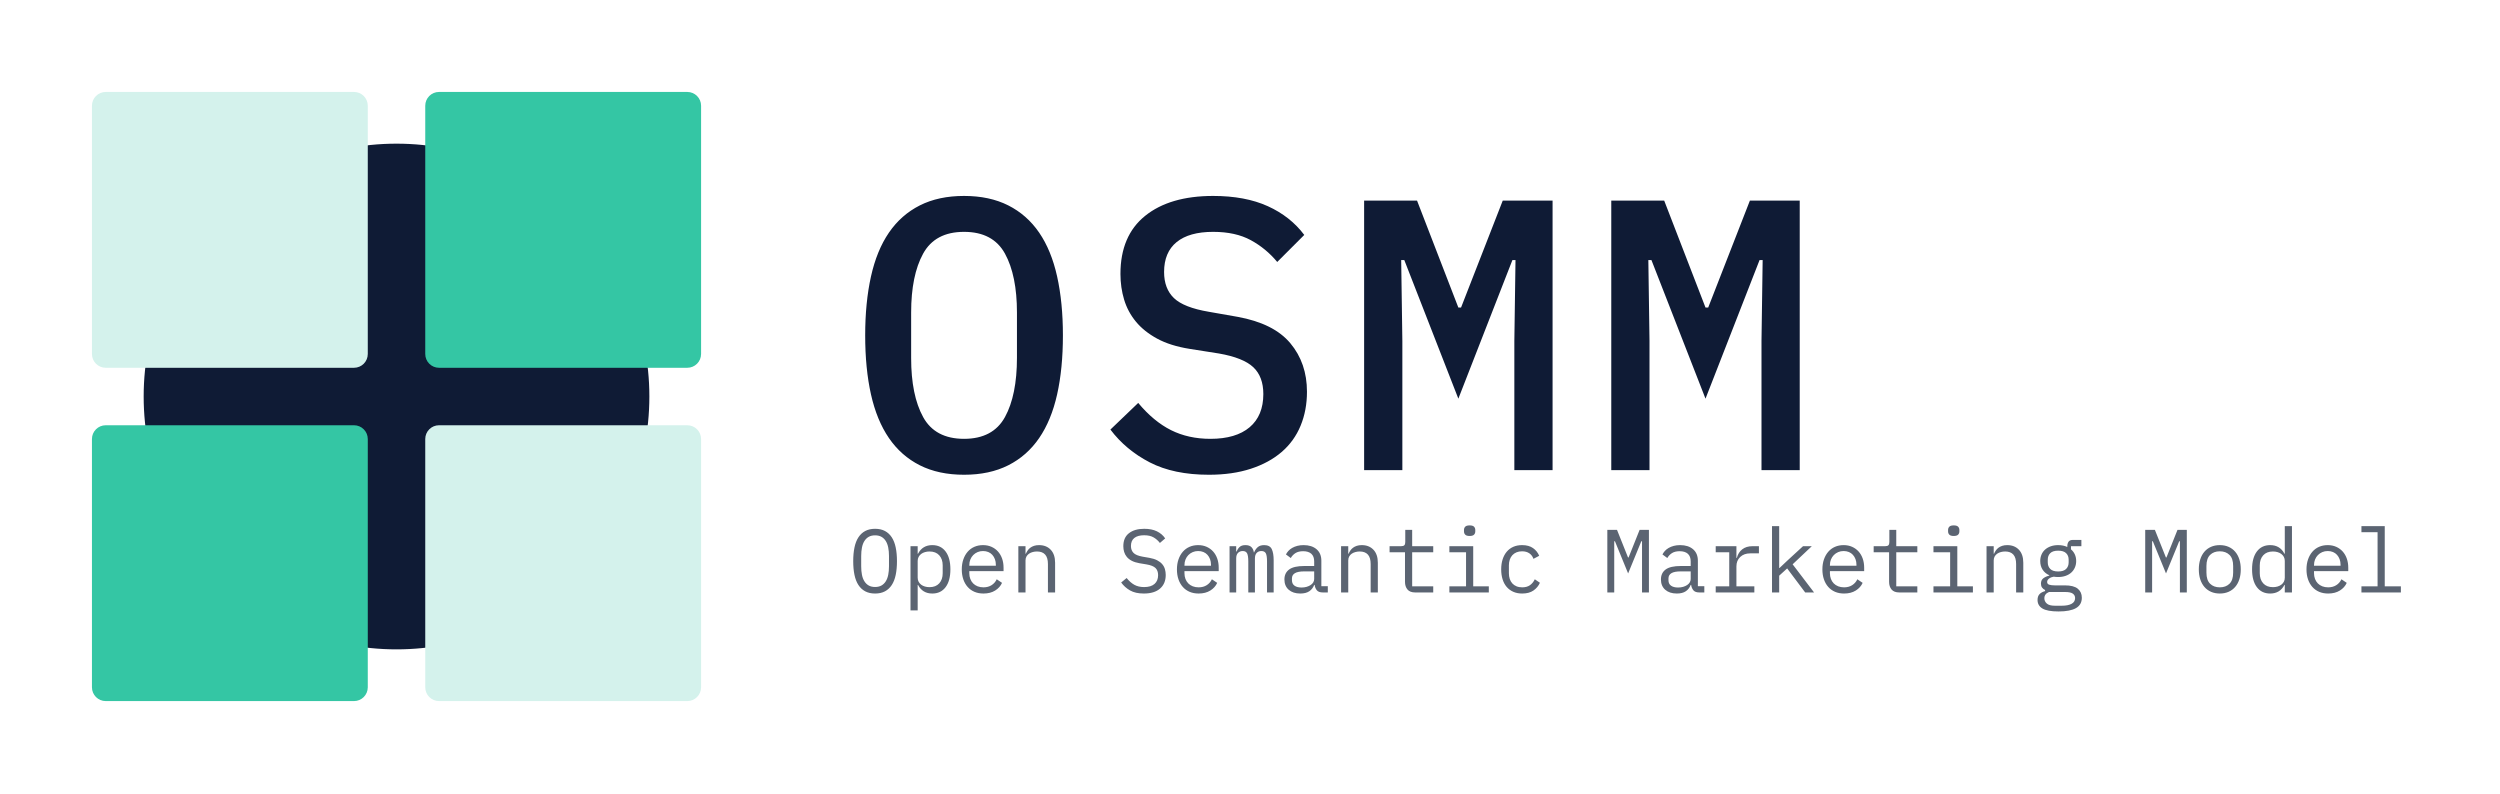
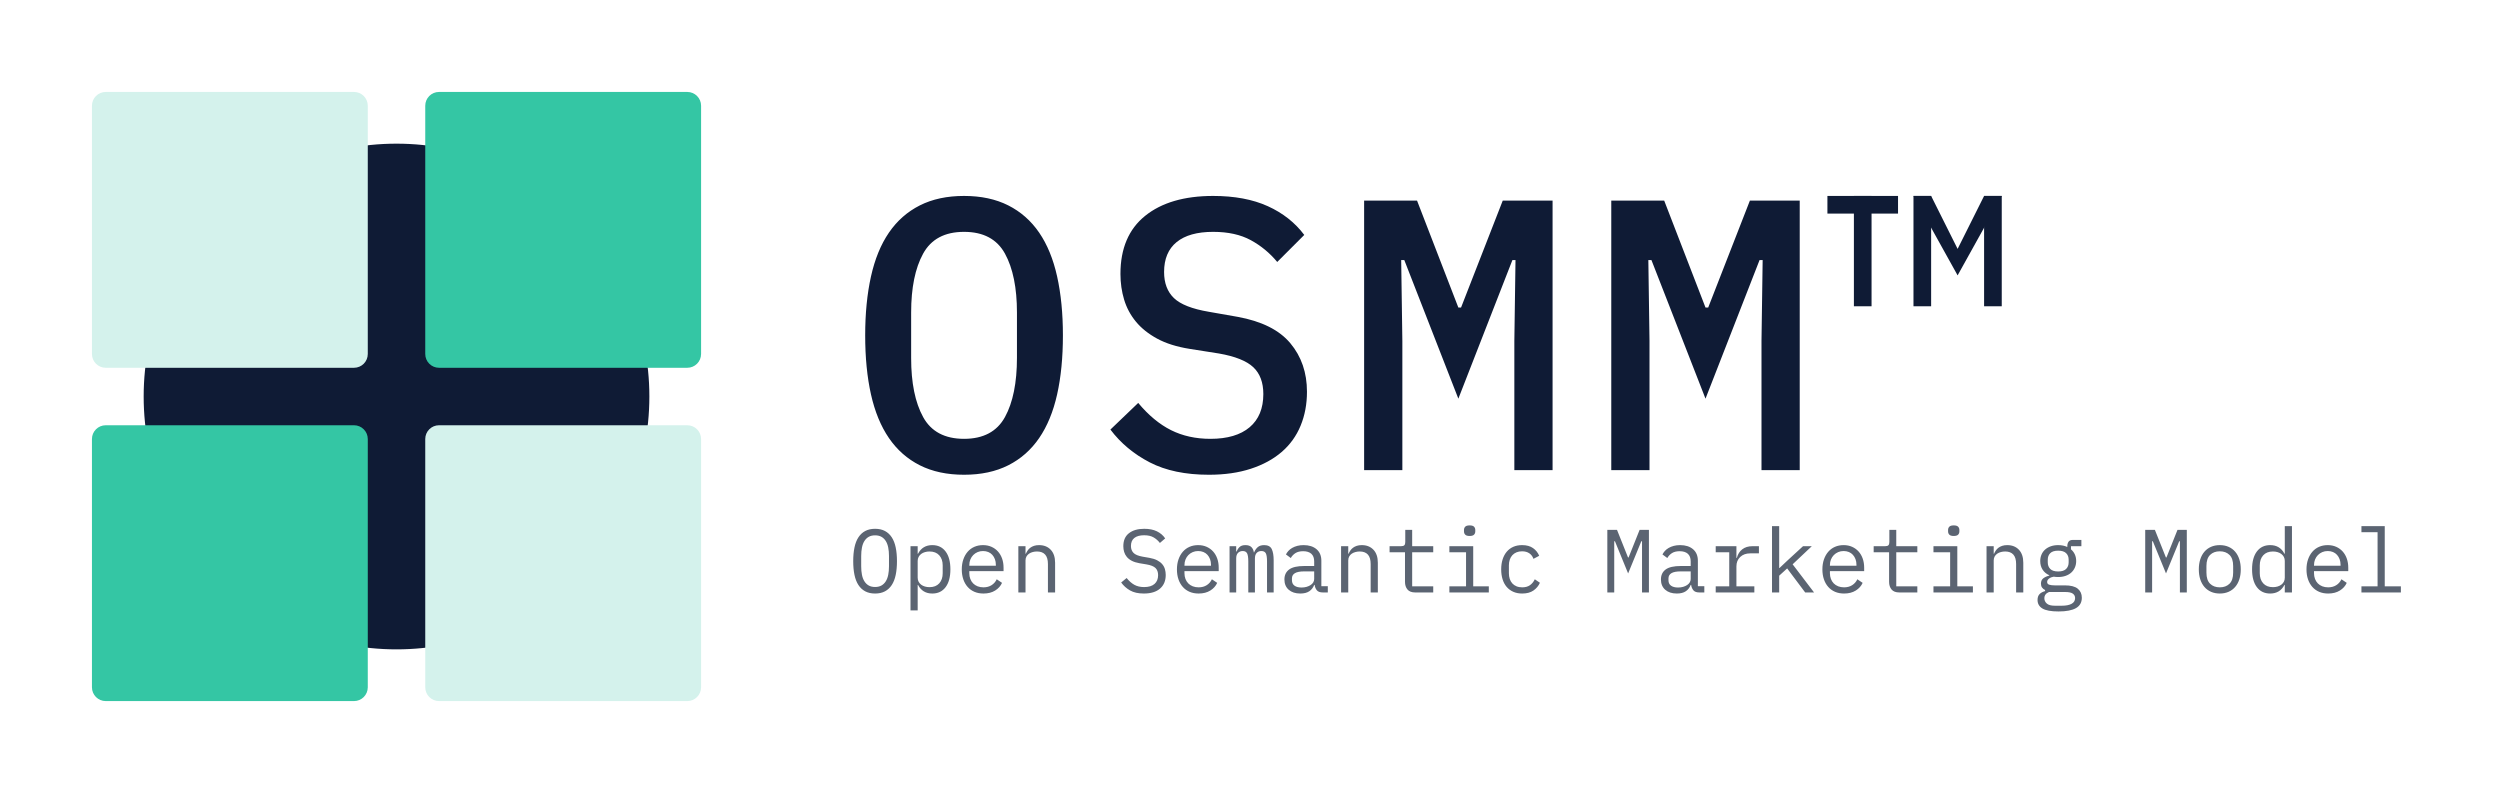
- <svg xmlns="http://www.w3.org/2000/svg" viewBox="0 0 1087.6 345" role="img" aria-label="OSMM — Open Semantic Marketing Model">
+ <svg xmlns="http://www.w3.org/2000/svg" viewBox="0 0 1087.6 345" role="img" aria-label="OSMM™ — Open Semantic Marketing Model">
  <circle cx="172.5" cy="172.5" r="110.0" fill="#0f1b35" />
  <rect x="40" y="40" width="120" height="120" rx="6" fill="#d4f2ec" />
  <rect x="185" y="40" width="120" height="120" rx="6" fill="#34c6a4" />
  <rect x="40" y="185" width="120" height="120" rx="6" fill="#34c6a4" />
  <rect x="185" y="185" width="120" height="120" rx="6" fill="#d4f2ec" />
  <g transform="translate(369,204.52)">
    <path d="M50.4 2.016Q39.312 2.016 31.164 -2.1Q23.016 -6.216 17.724 -13.944Q12.432 -21.672 9.912 -32.928Q7.392 -44.184 7.392 -58.632Q7.392 -72.912 9.912 -84.252Q12.432 -95.592 17.724 -103.32Q23.016 -111.048 31.164 -115.164Q39.312 -119.28 50.4 -119.28Q61.488 -119.28 69.636 -115.164Q77.784 -111.048 83.076 -103.32Q88.368 -95.592 90.888 -84.252Q93.408 -72.912 93.408 -58.632Q93.408 -44.184 90.888 -32.928Q88.368 -21.672 83.076 -13.944Q77.784 -6.216 69.636 -2.1Q61.488 2.016 50.4 2.016ZM50.4 -13.608Q63 -13.608 68.208 -23.1Q73.416 -32.592 73.416 -48.888V-68.544Q73.416 -84.672 68.208 -94.164Q63 -103.656 50.4 -103.656Q37.8 -103.656 32.592 -94.164Q27.384 -84.672 27.384 -68.544V-48.72Q27.384 -32.592 32.592 -23.1Q37.8 -13.608 50.4 -13.608Z M156.912 2.016Q141.624 2.016 131.208 -3.36Q120.792 -8.736 114.072 -17.64L126.168 -29.232Q132.888 -21.168 140.448 -17.388Q148.008 -13.608 157.584 -13.608Q168.672 -13.608 174.636 -18.648Q180.6 -23.688 180.6 -33.096Q180.6 -40.656 176.232 -44.772Q171.864 -48.888 161.28 -50.736L148.512 -52.752Q140.112 -54.096 134.4 -57.204Q128.688 -60.312 125.16 -64.596Q121.632 -68.88 120.036 -74.172Q118.44 -79.464 118.44 -85.344Q118.44 -101.976 129.192 -110.628Q139.944 -119.28 158.76 -119.28Q172.704 -119.28 182.532 -114.828Q192.36 -110.376 198.408 -102.312L186.648 -90.552Q181.776 -96.432 175.14 -100.044Q168.504 -103.656 158.76 -103.656Q148.344 -103.656 142.884 -99.204Q137.424 -94.752 137.424 -86.184Q137.424 -78.96 141.708 -74.844Q145.992 -70.728 156.912 -68.88L169.344 -66.696Q185.136 -63.84 192.36 -55.188Q199.584 -46.536 199.584 -34.104Q199.584 -26.04 196.812 -19.32Q194.04 -12.6 188.58 -7.896Q183.12 -3.192 175.14 -0.588Q167.16 2.016 156.912 2.016Z M289.8 -56.112 290.304 -91.392H288.96L265.44 -31.08L241.92 -91.392H240.576L241.08 -56.112V0.0H224.448V-117.264H247.464L265.44 -70.728H266.616L284.76 -117.264H306.432V0.0H289.8Z M397.32 -56.112 397.824 -91.392H396.48L372.96 -31.08L349.44 -91.392H348.096L348.6 -56.112V0.0H331.968V-117.264H354.984L372.96 -70.728H374.136L392.28 -117.264H413.952V0.0H397.32Z" fill="#0f1b35" />
  </g>
  <g transform="translate(369,257.74)">
    <path d="M11.7 0.468Q9.204 0.468 7.41 -0.488Q5.616 -1.443 4.446 -3.237Q3.276 -5.031 2.73 -7.644Q2.184 -10.257 2.184 -13.611Q2.184 -16.926 2.73 -19.558Q3.276 -22.191 4.446 -23.985Q5.616 -25.779 7.41 -26.735Q9.204 -27.69 11.7 -27.69Q14.196 -27.69 15.99 -26.735Q17.784 -25.779 18.954 -23.985Q20.124 -22.191 20.67 -19.558Q21.216 -16.926 21.216 -13.611Q21.216 -10.257 20.67 -7.644Q20.124 -5.031 18.954 -3.237Q17.784 -1.443 15.99 -0.488Q14.196 0.468 11.7 0.468ZM11.7 -2.379Q13.338 -2.379 14.469 -3.022Q15.6 -3.666 16.341 -4.836Q17.082 -6.006 17.413 -7.663Q17.745 -9.321 17.745 -11.388V-15.834Q17.745 -17.862 17.413 -19.539Q17.082 -21.216 16.341 -22.386Q15.6 -23.556 14.469 -24.2Q13.338 -24.843 11.7 -24.843Q10.062 -24.843 8.931 -24.2Q7.8 -23.556 7.059 -22.386Q6.318 -21.216 5.986 -19.539Q5.655 -17.862 5.655 -15.834V-11.388Q5.655 -9.321 5.986 -7.663Q6.318 -6.006 7.059 -4.836Q7.8 -3.666 8.931 -3.022Q10.062 -2.379 11.7 -2.379Z M27.105 -20.124H30.225V-16.848H30.381Q32.331 -20.592 36.582 -20.592Q40.287 -20.592 42.373 -17.823Q44.46 -15.054 44.46 -10.062Q44.46 -5.07 42.373 -2.301Q40.287 0.468 36.582 0.468Q32.331 0.468 30.381 -3.276H30.225V7.8H27.105ZM35.373 -2.301Q38.103 -2.301 39.604 -3.958Q41.106 -5.616 41.106 -8.346V-11.778Q41.106 -14.508 39.604 -16.166Q38.103 -17.823 35.373 -17.823Q34.32 -17.823 33.384 -17.55Q32.448 -17.277 31.746 -16.751Q31.044 -16.224 30.634 -15.463Q30.225 -14.703 30.225 -13.689V-6.435Q30.225 -5.421 30.634 -4.66Q31.044 -3.9 31.746 -3.373Q32.448 -2.847 33.384 -2.574Q34.32 -2.301 35.373 -2.301Z M58.851 0.468Q56.667 0.468 54.931 -0.273Q53.196 -1.014 51.968 -2.398Q50.739 -3.783 50.076 -5.713Q49.413 -7.644 49.413 -10.023Q49.413 -12.441 50.096 -14.391Q50.778 -16.341 51.987 -17.726Q53.196 -19.11 54.892 -19.851Q56.589 -20.592 58.656 -20.592Q60.684 -20.592 62.341 -19.851Q63.999 -19.11 65.169 -17.803Q66.339 -16.497 66.963 -14.703Q67.587 -12.909 67.587 -10.764V-9.282H52.689V-8.346Q52.689 -7.02 53.118 -5.889Q53.547 -4.758 54.346 -3.939Q55.146 -3.12 56.296 -2.671Q57.447 -2.223 58.851 -2.223Q60.879 -2.223 62.361 -3.159Q63.843 -4.095 64.623 -5.733L66.924 -4.173Q66.027 -2.145 63.941 -0.839Q61.854 0.468 58.851 0.468ZM58.656 -18.018Q57.369 -18.018 56.277 -17.55Q55.185 -17.082 54.385 -16.263Q53.586 -15.444 53.138 -14.332Q52.689 -13.221 52.689 -11.895V-11.622H64.233V-12.051Q64.233 -13.377 63.824 -14.469Q63.414 -15.561 62.692 -16.361Q61.971 -17.16 60.938 -17.589Q59.904 -18.018 58.656 -18.018Z M74.022 0.0V-20.124H77.142V-16.848H77.298Q77.61 -17.589 78.078 -18.271Q78.546 -18.954 79.228 -19.461Q79.911 -19.968 80.847 -20.28Q81.783 -20.592 83.031 -20.592Q86.19 -20.592 88.101 -18.584Q90.012 -16.575 90.012 -12.909V0.0H86.892V-12.363Q86.892 -15.132 85.683 -16.477Q84.474 -17.823 82.134 -17.823Q81.198 -17.823 80.301 -17.589Q79.404 -17.355 78.702 -16.887Q78 -16.419 77.571 -15.678Q77.142 -14.937 77.142 -13.962V0.0Z M128.622 0.468Q124.956 0.468 122.616 -0.877Q120.276 -2.223 118.755 -4.329L121.134 -6.279Q122.733 -4.29 124.507 -3.315Q126.282 -2.34 128.739 -2.34Q131.703 -2.34 133.263 -3.705Q134.823 -5.07 134.823 -7.527Q134.823 -9.516 133.692 -10.628Q132.561 -11.739 129.753 -12.207L126.711 -12.714Q124.722 -13.065 123.376 -13.767Q122.031 -14.469 121.212 -15.463Q120.393 -16.458 120.042 -17.648Q119.691 -18.837 119.691 -20.124Q119.691 -23.868 122.148 -25.779Q124.605 -27.69 128.778 -27.69Q132.054 -27.69 134.296 -26.598Q136.539 -25.506 137.904 -23.517L135.603 -21.528Q134.472 -23.01 132.873 -23.946Q131.274 -24.882 128.739 -24.882Q125.97 -24.882 124.488 -23.712Q123.006 -22.542 123.006 -20.202Q123.006 -18.369 124.118 -17.218Q125.229 -16.068 128.115 -15.561L131.04 -15.054Q133.029 -14.703 134.394 -14.001Q135.759 -13.299 136.598 -12.324Q137.436 -11.349 137.787 -10.14Q138.138 -8.931 138.138 -7.605Q138.138 -3.822 135.661 -1.677Q133.185 0.468 128.622 0.468Z M152.451 0.468Q150.267 0.468 148.531 -0.273Q146.796 -1.014 145.567 -2.398Q144.339 -3.783 143.676 -5.713Q143.013 -7.644 143.013 -10.023Q143.013 -12.441 143.696 -14.391Q144.378 -16.341 145.587 -17.726Q146.796 -19.11 148.493 -19.851Q150.189 -20.592 152.256 -20.592Q154.284 -20.592 155.942 -19.851Q157.599 -19.11 158.769 -17.803Q159.939 -16.497 160.563 -14.703Q161.187 -12.909 161.187 -10.764V-9.282H146.289V-8.346Q146.289 -7.02 146.718 -5.889Q147.147 -4.758 147.947 -3.939Q148.746 -3.12 149.897 -2.671Q151.047 -2.223 152.451 -2.223Q154.479 -2.223 155.961 -3.159Q157.443 -4.095 158.223 -5.733L160.524 -4.173Q159.627 -2.145 157.541 -0.839Q155.454 0.468 152.451 0.468ZM152.256 -18.018Q150.969 -18.018 149.877 -17.55Q148.785 -17.082 147.986 -16.263Q147.186 -15.444 146.738 -14.332Q146.289 -13.221 146.289 -11.895V-11.622H157.833V-12.051Q157.833 -13.377 157.423 -14.469Q157.014 -15.561 156.293 -16.361Q155.571 -17.16 154.538 -17.589Q153.504 -18.018 152.256 -18.018Z M165.906 0.0V-20.124H168.792V-17.784H168.948Q169.416 -18.954 170.274 -19.773Q171.132 -20.592 172.809 -20.592Q174.564 -20.592 175.422 -19.715Q176.28 -18.837 176.475 -17.433H176.592Q177.138 -18.798 178.152 -19.695Q179.166 -20.592 180.96 -20.592Q183.417 -20.592 184.256 -18.876Q185.094 -17.16 185.094 -13.962V0.0H182.208V-13.455Q182.208 -16.029 181.682 -17.023Q181.155 -18.018 179.751 -18.018Q178.503 -18.018 177.723 -17.218Q176.943 -16.419 176.943 -14.781V0.0H174.057V-13.455Q174.057 -16.029 173.531 -17.023Q173.004 -18.018 171.639 -18.018Q170.391 -18.018 169.591 -17.218Q168.792 -16.419 168.792 -14.781V0.0Z M206.505 0.0Q204.672 0.0 203.892 -0.936Q203.112 -1.872 202.917 -3.276H202.722Q202.059 -1.521 200.597 -0.526Q199.134 0.468 196.677 0.468Q193.518 0.468 191.646 -1.17Q189.774 -2.808 189.774 -5.655Q189.774 -8.463 191.822 -9.984Q193.869 -11.505 198.432 -11.505H202.722V-13.494Q202.722 -15.717 201.474 -16.829Q200.226 -17.94 197.925 -17.94Q195.897 -17.94 194.61 -17.141Q193.323 -16.341 192.543 -14.976L190.437 -16.536Q190.827 -17.316 191.49 -18.057Q192.153 -18.798 193.128 -19.363Q194.103 -19.929 195.351 -20.261Q196.599 -20.592 198.12 -20.592Q201.669 -20.592 203.756 -18.798Q205.842 -17.004 205.842 -13.806V-2.73H208.65V0.0ZM197.223 -2.145Q198.432 -2.145 199.427 -2.438Q200.421 -2.73 201.162 -3.218Q201.903 -3.705 202.312 -4.388Q202.722 -5.07 202.722 -5.85V-9.165H198.432Q195.624 -9.165 194.337 -8.385Q193.05 -7.605 193.05 -6.123V-5.304Q193.05 -3.744 194.162 -2.944Q195.273 -2.145 197.223 -2.145Z M214.422 0.0V-20.124H217.542V-16.848H217.698Q218.01 -17.589 218.478 -18.271Q218.946 -18.954 219.629 -19.461Q220.311 -19.968 221.247 -20.28Q222.183 -20.592 223.431 -20.592Q226.59 -20.592 228.501 -18.584Q230.412 -16.575 230.412 -12.909V0.0H227.292V-12.363Q227.292 -15.132 226.083 -16.477Q224.874 -17.823 222.534 -17.823Q221.598 -17.823 220.701 -17.589Q219.804 -17.355 219.102 -16.887Q218.4 -16.419 217.971 -15.678Q217.542 -14.937 217.542 -13.962V0.0Z M246.675 0.0Q244.374 0.0 243.302 -1.287Q242.229 -2.574 242.229 -4.602V-17.472H235.521V-20.124H240.513Q241.527 -20.124 241.937 -20.534Q242.346 -20.943 242.346 -21.957V-27.222H245.349V-20.124H254.514V-17.472H245.349V-2.652H254.514V0.0Z M270.348 -24.57Q268.983 -24.57 268.437 -25.136Q267.891 -25.701 267.891 -26.559V-27.183Q267.891 -28.041 268.437 -28.607Q268.983 -29.172 270.348 -29.172Q271.713 -29.172 272.259 -28.607Q272.805 -28.041 272.805 -27.183V-26.559Q272.805 -25.701 272.259 -25.136Q271.713 -24.57 270.348 -24.57ZM261.534 -2.652H268.788V-17.472H261.534V-20.124H271.908V-2.652H278.694V0.0H261.534Z M293.202 0.468Q291.018 0.468 289.322 -0.292Q287.625 -1.053 286.455 -2.418Q285.285 -3.783 284.681 -5.733Q284.076 -7.683 284.076 -10.062Q284.076 -12.441 284.7 -14.391Q285.324 -16.341 286.494 -17.726Q287.664 -19.11 289.341 -19.851Q291.018 -20.592 293.163 -20.592Q296.088 -20.592 297.921 -19.305Q299.754 -18.018 300.612 -15.951L298.116 -14.625Q297.57 -16.185 296.303 -17.043Q295.035 -17.901 293.163 -17.901Q291.798 -17.901 290.726 -17.453Q289.653 -17.004 288.912 -16.185Q288.171 -15.366 287.8 -14.235Q287.43 -13.104 287.43 -11.778V-8.346Q287.43 -7.02 287.8 -5.889Q288.171 -4.758 288.912 -3.939Q289.653 -3.12 290.745 -2.671Q291.837 -2.223 293.241 -2.223Q295.269 -2.223 296.595 -3.159Q297.921 -4.095 298.701 -5.733L300.924 -4.212Q300.027 -2.184 298.135 -0.858Q296.244 0.468 293.202 0.468Z M345.345 -13.65V-22.269H345.033L339.3 -8.268L333.567 -22.269H333.255V-13.65V0.0H330.252V-27.222H334.464L339.261 -15.21H339.495L344.292 -27.222H348.348V0.0H345.345Z M370.305 0.0Q368.472 0.0 367.692 -0.936Q366.912 -1.872 366.717 -3.276H366.522Q365.859 -1.521 364.396 -0.526Q362.934 0.468 360.477 0.468Q357.318 0.468 355.446 -1.17Q353.574 -2.808 353.574 -5.655Q353.574 -8.463 355.621 -9.984Q357.669 -11.505 362.232 -11.505H366.522V-13.494Q366.522 -15.717 365.274 -16.829Q364.026 -17.94 361.725 -17.94Q359.697 -17.94 358.41 -17.141Q357.123 -16.341 356.343 -14.976L354.237 -16.536Q354.627 -17.316 355.29 -18.057Q355.953 -18.798 356.928 -19.363Q357.903 -19.929 359.151 -20.261Q360.399 -20.592 361.92 -20.592Q365.469 -20.592 367.555 -18.798Q369.642 -17.004 369.642 -13.806V-2.73H372.45V0.0ZM361.023 -2.145Q362.232 -2.145 363.226 -2.438Q364.221 -2.73 364.962 -3.218Q365.703 -3.705 366.112 -4.388Q366.522 -5.07 366.522 -5.85V-9.165H362.232Q359.424 -9.165 358.137 -8.385Q356.85 -7.605 356.85 -6.123V-5.304Q356.85 -3.744 357.961 -2.944Q359.073 -2.145 361.023 -2.145Z M377.403 -2.652H383.292V-17.472H377.403V-20.124H386.412V-15.054H386.607Q387.231 -17.433 388.966 -18.779Q390.702 -20.124 393.393 -20.124H396.201V-17.004H392.418Q389.727 -17.004 388.069 -15.444Q386.412 -13.884 386.412 -11.349V-2.652H394.212V0.0H377.403Z M401.895 -28.86H405.015V-10.647H405.171L408.681 -13.962L415.389 -20.124H419.211L410.865 -12.246L420.186 0.0H416.325L408.486 -10.452L405.015 -7.293V0.0H401.895Z M433.251 0.468Q431.067 0.468 429.331 -0.273Q427.596 -1.014 426.367 -2.398Q425.139 -3.783 424.476 -5.713Q423.813 -7.644 423.813 -10.023Q423.813 -12.441 424.495 -14.391Q425.178 -16.341 426.387 -17.726Q427.596 -19.11 429.292 -19.851Q430.989 -20.592 433.056 -20.592Q435.084 -20.592 436.741 -19.851Q438.399 -19.11 439.569 -17.803Q440.739 -16.497 441.363 -14.703Q441.987 -12.909 441.987 -10.764V-9.282H427.089V-8.346Q427.089 -7.02 427.518 -5.889Q427.947 -4.758 428.746 -3.939Q429.546 -3.12 430.696 -2.671Q431.847 -2.223 433.251 -2.223Q435.279 -2.223 436.761 -3.159Q438.243 -4.095 439.023 -5.733L441.324 -4.173Q440.427 -2.145 438.34 -0.839Q436.254 0.468 433.251 0.468ZM433.056 -18.018Q431.769 -18.018 430.677 -17.55Q429.585 -17.082 428.785 -16.263Q427.986 -15.444 427.537 -14.332Q427.089 -13.221 427.089 -11.895V-11.622H438.633V-12.051Q438.633 -13.377 438.223 -14.469Q437.814 -15.561 437.092 -16.361Q436.371 -17.16 435.337 -17.589Q434.304 -18.018 433.056 -18.018Z M457.275 0.0Q454.974 0.0 453.901 -1.287Q452.829 -2.574 452.829 -4.602V-17.472H446.121V-20.124H451.113Q452.127 -20.124 452.536 -20.534Q452.946 -20.943 452.946 -21.957V-27.222H455.949V-20.124H465.114V-17.472H455.949V-2.652H465.114V0.0Z M480.948 -24.57Q479.583 -24.57 479.037 -25.136Q478.491 -25.701 478.491 -26.559V-27.183Q478.491 -28.041 479.037 -28.607Q479.583 -29.172 480.948 -29.172Q482.313 -29.172 482.859 -28.607Q483.405 -28.041 483.405 -27.183V-26.559Q483.405 -25.701 482.859 -25.136Q482.313 -24.57 480.948 -24.57ZM472.134 -2.652H479.388V-17.472H472.134V-20.124H482.508V-2.652H489.294V0.0H472.134Z M495.222 0.0V-20.124H498.342V-16.848H498.498Q498.81 -17.589 499.278 -18.271Q499.746 -18.954 500.428 -19.461Q501.111 -19.968 502.047 -20.28Q502.983 -20.592 504.231 -20.592Q507.39 -20.592 509.301 -18.584Q511.212 -16.575 511.212 -12.909V0.0H508.092V-12.363Q508.092 -15.132 506.883 -16.477Q505.674 -17.823 503.334 -17.823Q502.398 -17.823 501.501 -17.589Q500.604 -17.355 499.902 -16.887Q499.2 -16.419 498.771 -15.678Q498.342 -14.937 498.342 -13.962V0.0Z M536.679 2.301Q536.679 5.343 534.144 6.806Q531.609 8.268 526.539 8.268Q521.664 8.268 519.538 6.981Q517.413 5.694 517.413 3.276Q517.413 1.638 518.271 0.741Q519.129 -0.156 520.689 -0.585V-1.053Q519.831 -1.482 519.363 -2.145Q518.895 -2.808 518.895 -3.822Q518.895 -5.382 519.928 -6.162Q520.962 -6.942 522.522 -7.332V-7.488Q520.65 -8.307 519.616 -9.906Q518.583 -11.505 518.583 -13.65Q518.583 -15.171 519.129 -16.458Q519.675 -17.745 520.708 -18.662Q521.742 -19.578 523.185 -20.085Q524.628 -20.592 526.383 -20.592Q528.645 -20.592 530.361 -19.773V-20.124Q530.361 -21.294 530.907 -22.074Q531.453 -22.854 532.779 -22.854H536.484V-20.124H531.96V-18.759Q533.052 -17.823 533.637 -16.536Q534.222 -15.249 534.222 -13.65Q534.222 -12.129 533.656 -10.842Q533.091 -9.555 532.077 -8.639Q531.063 -7.722 529.6 -7.215Q528.138 -6.708 526.383 -6.708Q525.876 -6.708 525.408 -6.747Q524.94 -6.786 524.472 -6.864Q524.004 -6.786 523.497 -6.611Q522.99 -6.435 522.561 -6.143Q522.132 -5.85 521.859 -5.46Q521.586 -5.07 521.586 -4.563Q521.586 -3.666 522.483 -3.373Q523.38 -3.081 524.823 -3.081H529.269Q533.169 -3.081 534.924 -1.619Q536.679 -0.156 536.679 2.301ZM533.754 2.457Q533.754 1.248 532.779 0.526Q531.804 -0.195 529.386 -0.195H522.405Q520.377 0.624 520.377 2.535Q520.377 3.861 521.43 4.817Q522.483 5.772 524.94 5.772H527.982Q530.712 5.772 532.233 4.934Q533.754 4.095 533.754 2.457ZM526.383 -9.126Q528.723 -9.126 529.834 -10.218Q530.946 -11.31 530.946 -13.104V-14.235Q530.946 -16.029 529.834 -17.102Q528.723 -18.174 526.383 -18.174Q524.043 -18.174 522.951 -17.102Q521.859 -16.029 521.859 -14.235V-13.104Q521.859 -11.31 522.951 -10.218Q524.043 -9.126 526.383 -9.126Z M579.345 -13.65V-22.269H579.033L573.3 -8.268L567.567 -22.269H567.255V-13.65V0.0H564.252V-27.222H568.464L573.261 -15.21H573.495L578.292 -27.222H582.348V0.0H579.345Z M596.7 0.468Q594.594 0.468 592.897 -0.273Q591.201 -1.014 590.011 -2.398Q588.822 -3.783 588.198 -5.713Q587.574 -7.644 587.574 -10.062Q587.574 -12.441 588.198 -14.391Q588.822 -16.341 590.011 -17.726Q591.201 -19.11 592.897 -19.851Q594.594 -20.592 596.7 -20.592Q598.806 -20.592 600.502 -19.851Q602.199 -19.11 603.388 -17.726Q604.578 -16.341 605.202 -14.391Q605.826 -12.441 605.826 -10.062Q605.826 -7.644 605.202 -5.713Q604.578 -3.783 603.388 -2.398Q602.199 -1.014 600.502 -0.273Q598.806 0.468 596.7 0.468ZM596.7 -2.223Q599.313 -2.223 600.912 -3.783Q602.511 -5.343 602.511 -8.619V-11.505Q602.511 -14.781 600.912 -16.341Q599.313 -17.901 596.7 -17.901Q594.087 -17.901 592.488 -16.341Q590.889 -14.781 590.889 -11.505V-8.619Q590.889 -5.343 592.488 -3.783Q594.087 -2.223 596.7 -2.223Z M624.975 -3.276H624.819Q622.869 0.468 618.618 0.468Q614.913 0.468 612.826 -2.301Q610.74 -5.07 610.74 -10.062Q610.74 -15.054 612.826 -17.823Q614.913 -20.592 618.618 -20.592Q622.869 -20.592 624.819 -16.848H624.975V-28.86H628.095V0.0H624.975ZM619.827 -2.301Q620.88 -2.301 621.816 -2.574Q622.752 -2.847 623.454 -3.373Q624.156 -3.9 624.565 -4.66Q624.975 -5.421 624.975 -6.435V-13.689Q624.975 -14.703 624.565 -15.463Q624.156 -16.224 623.454 -16.751Q622.752 -17.277 621.816 -17.55Q620.88 -17.823 619.827 -17.823Q617.097 -17.823 615.595 -16.166Q614.094 -14.508 614.094 -11.778V-8.346Q614.094 -5.616 615.595 -3.958Q617.097 -2.301 619.827 -2.301Z M643.851 0.468Q641.667 0.468 639.931 -0.273Q638.196 -1.014 636.967 -2.398Q635.739 -3.783 635.076 -5.713Q634.413 -7.644 634.413 -10.023Q634.413 -12.441 635.095 -14.391Q635.778 -16.341 636.987 -17.726Q638.196 -19.11 639.892 -19.851Q641.589 -20.592 643.656 -20.592Q645.684 -20.592 647.341 -19.851Q648.999 -19.11 650.169 -17.803Q651.339 -16.497 651.963 -14.703Q652.587 -12.909 652.587 -10.764V-9.282H637.689V-8.346Q637.689 -7.02 638.118 -5.889Q638.547 -4.758 639.346 -3.939Q640.146 -3.12 641.296 -2.671Q642.447 -2.223 643.851 -2.223Q645.879 -2.223 647.361 -3.159Q648.843 -4.095 649.623 -5.733L651.924 -4.173Q651.027 -2.145 648.94 -0.839Q646.854 0.468 643.851 0.468ZM643.656 -18.018Q642.369 -18.018 641.277 -17.55Q640.185 -17.082 639.385 -16.263Q638.586 -15.444 638.137 -14.332Q637.689 -13.221 637.689 -11.895V-11.622H649.233V-12.051Q649.233 -13.377 648.823 -14.469Q648.414 -15.561 647.692 -16.361Q646.971 -17.16 645.937 -17.589Q644.904 -18.018 643.656 -18.018Z M658.32 -2.652H665.34V-26.208H658.32V-28.86H668.46V-2.652H675.48V0.0H658.32Z" fill="#5b6472" />
  </g>
+   <g transform="translate(795,85.24) scale(0.48)" fill="#0f1b35" aria-hidden="true">
+     <rect x="0" y="0" width="64" height="16" />
+     <rect x="24" y="0" width="16" height="100" />
+     <rect x="78" y="0" width="16" height="100" />
+     <rect x="142" y="0" width="16" height="100" />
+     <path d="M78 0L94 0L118 48L142 0L158 0L118 72Z" />
+   </g>
</svg>
